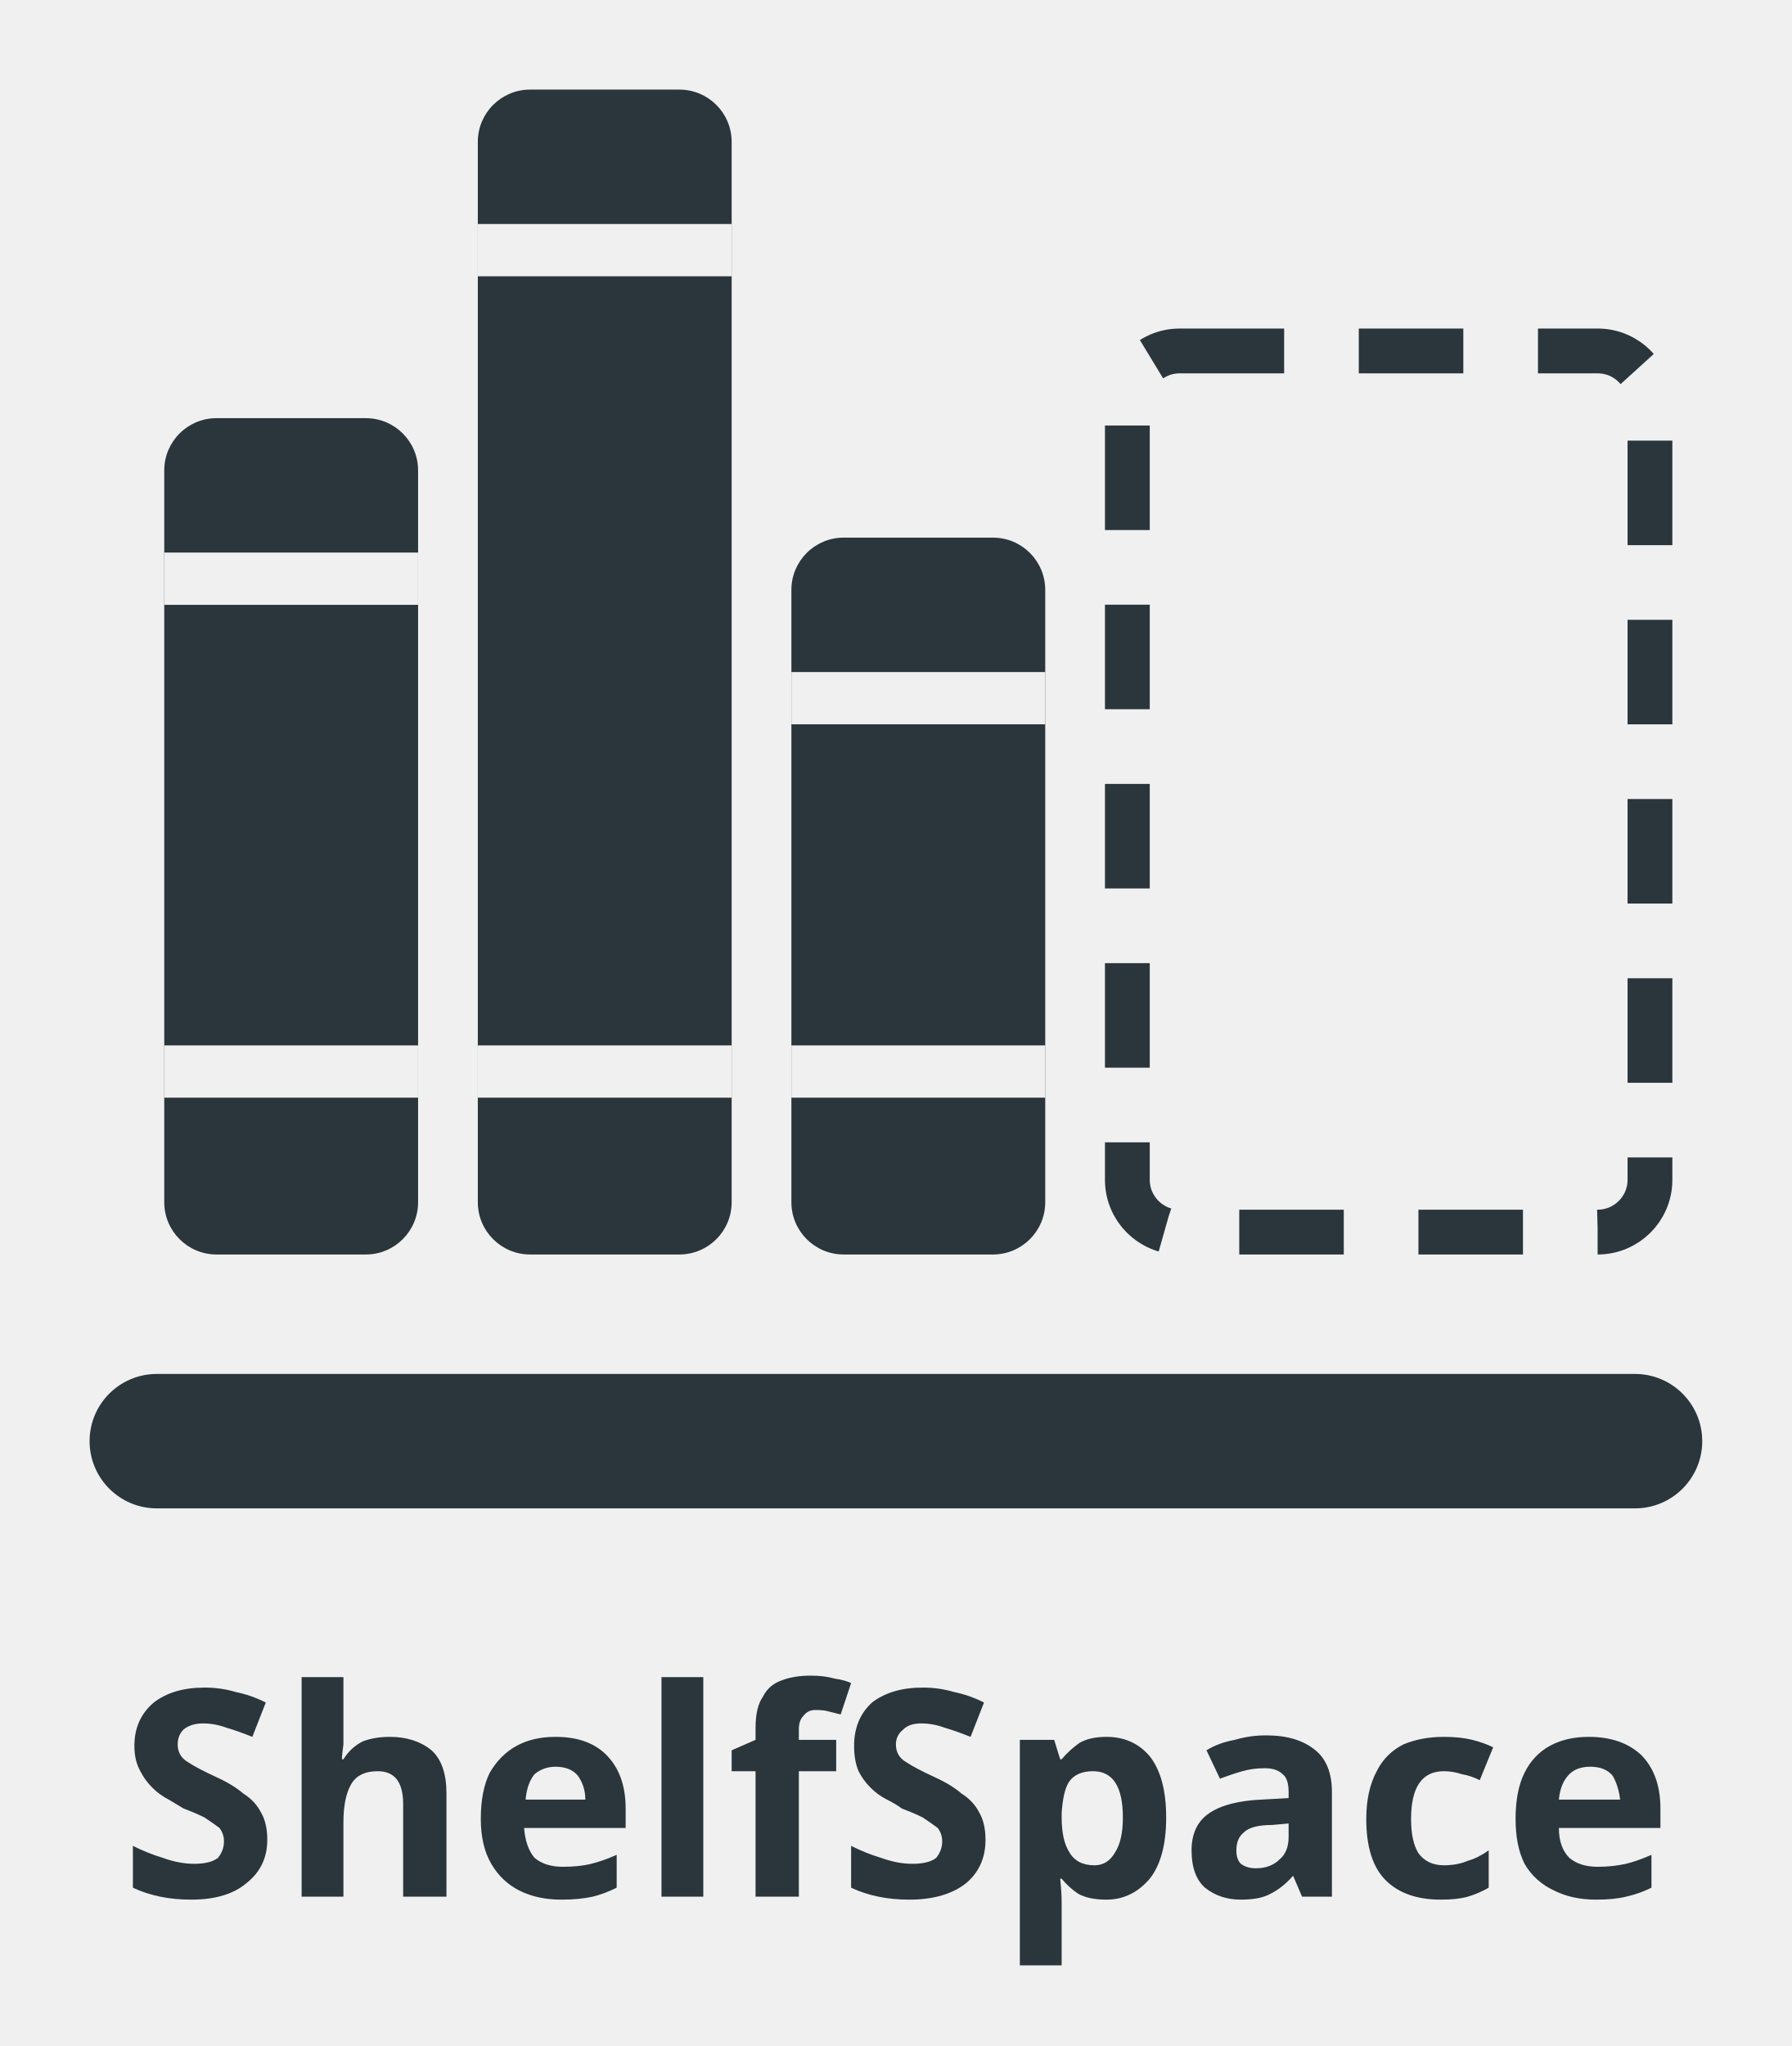
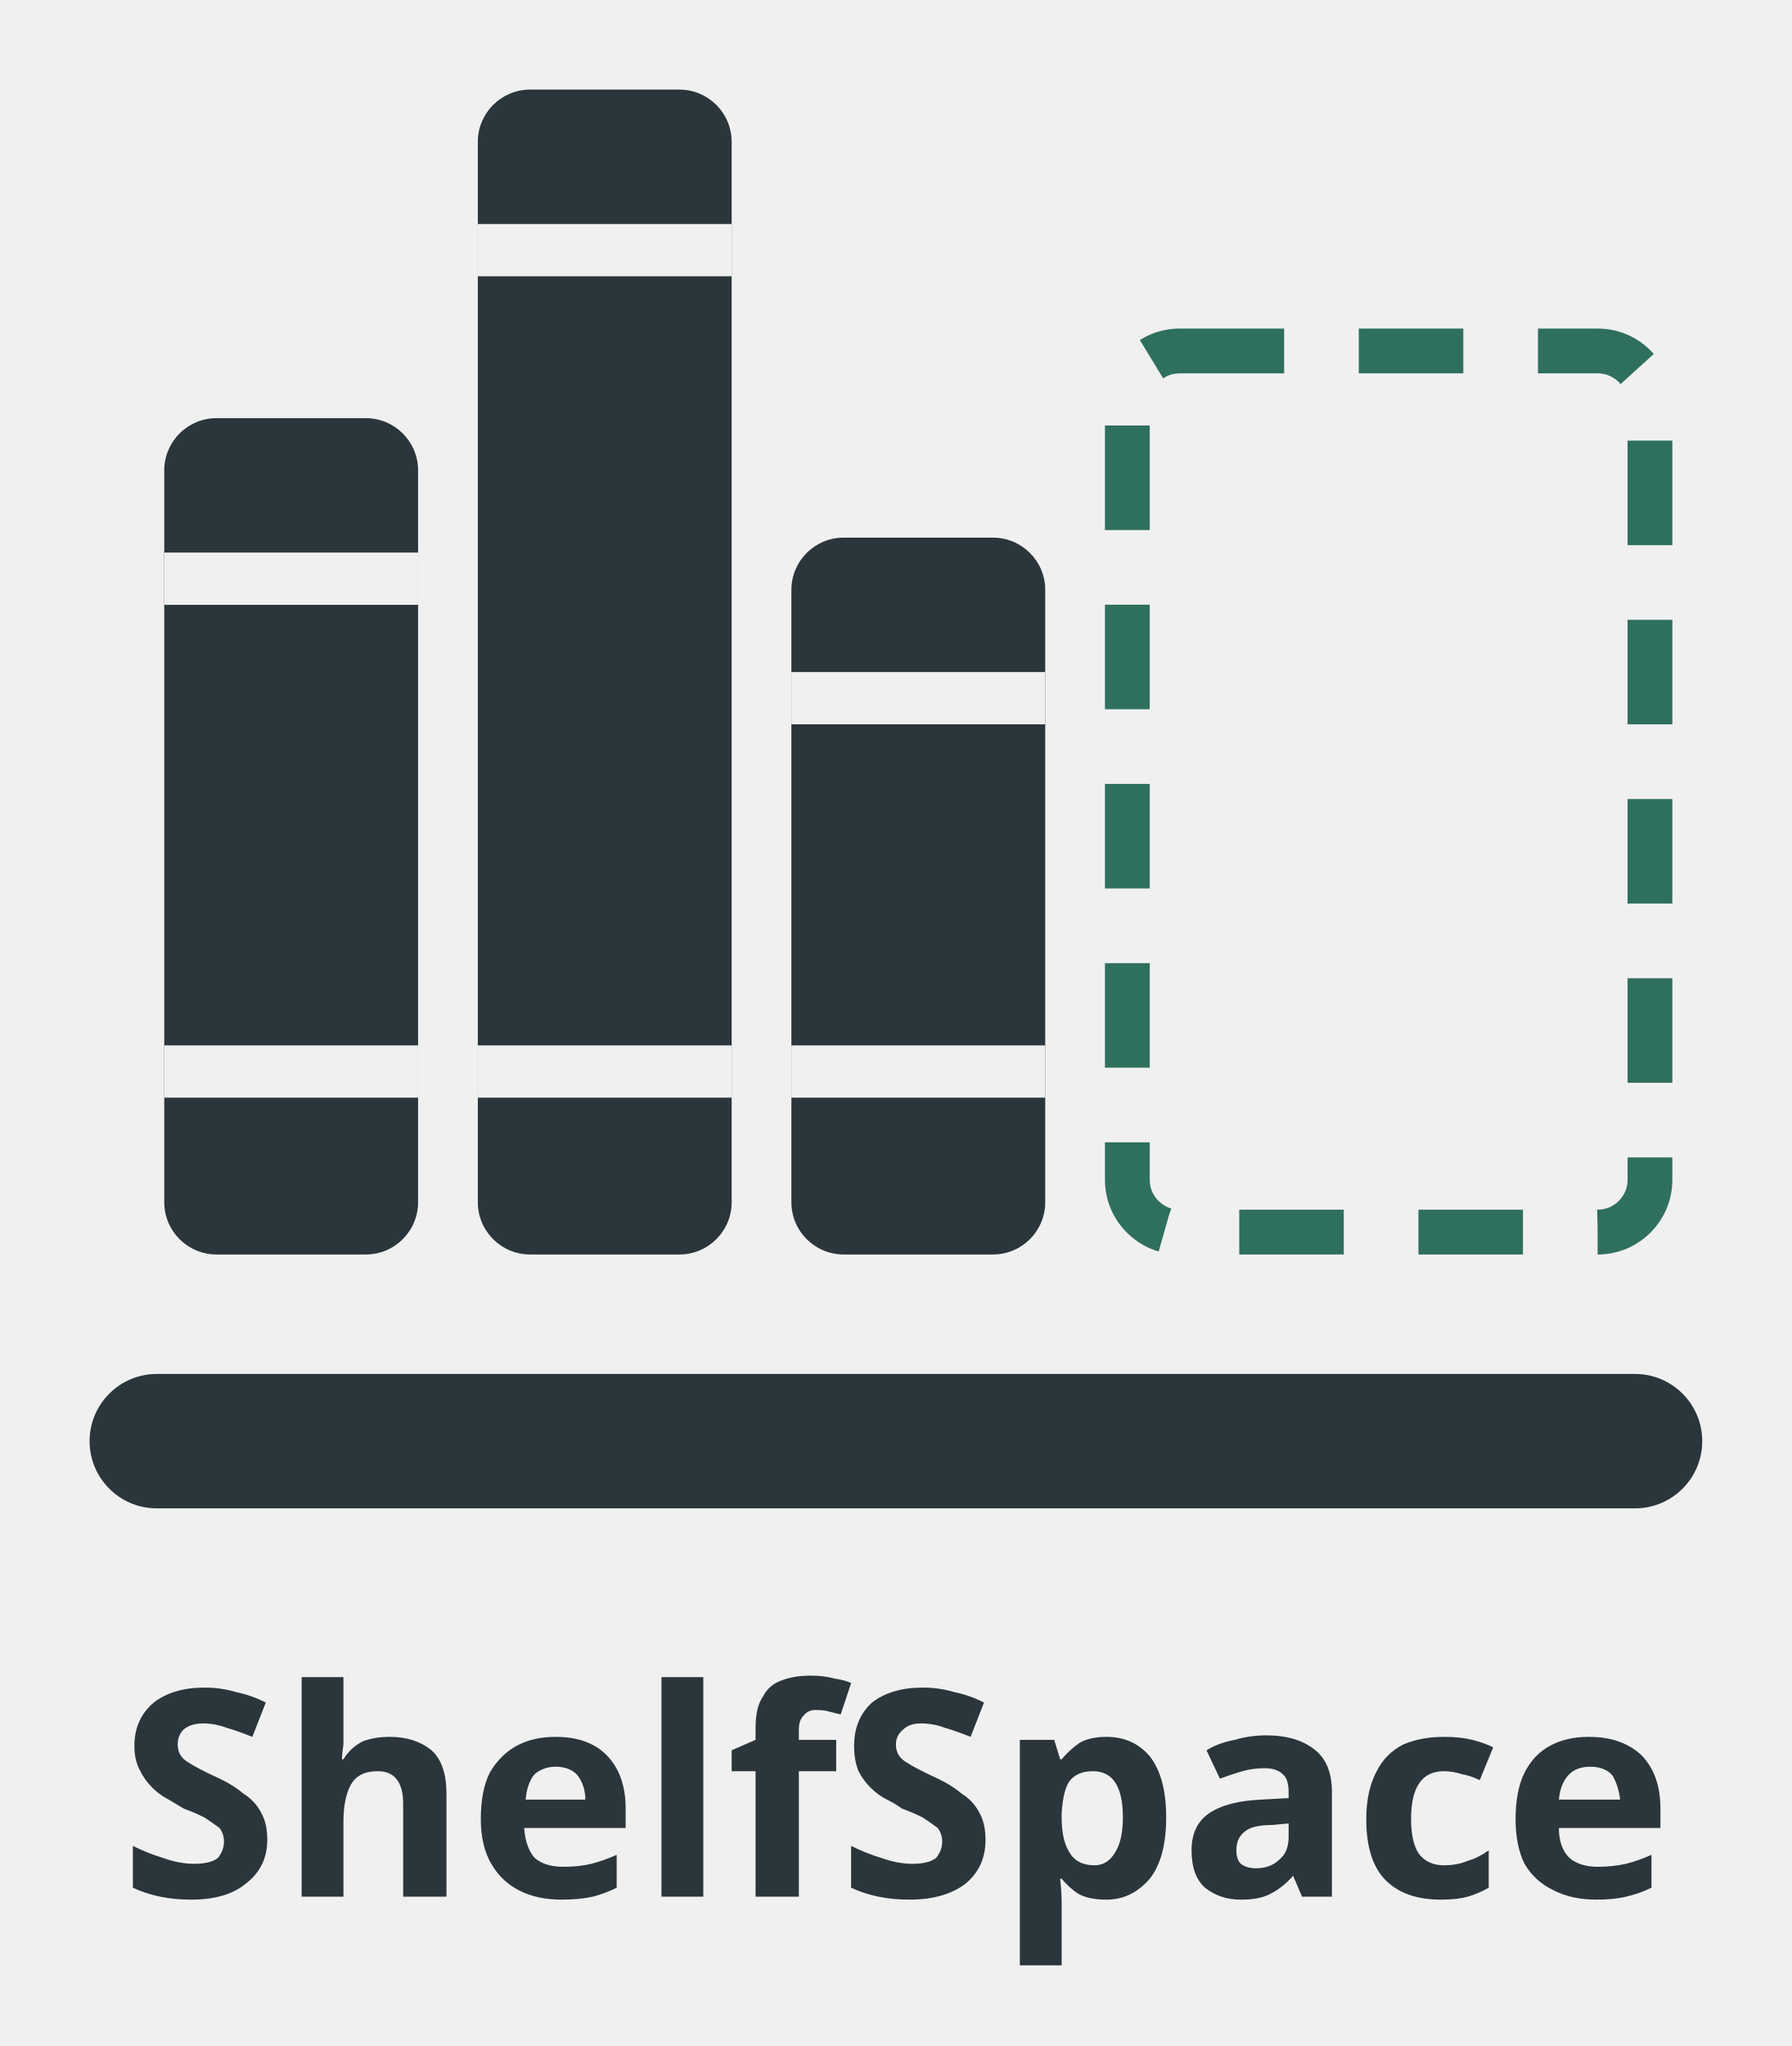
<svg xmlns="http://www.w3.org/2000/svg" width="120" height="137" viewBox="35.6 48 120 137">
  <defs>
    <mask id="spines" maskUnits="userSpaceOnUse" x="0" y="0" width="195" height="195">
      <rect width="195" height="195" fill="#ffffff" />
      <rect x="46.6" y="85.0" width="17.0" height="3.5" rx="0.0" fill="#000000" />
      <rect x="46.6" y="118.0" width="17.0" height="3.5" rx="0.0" fill="#000000" />
      <rect x="67.6" y="63.0" width="17.0" height="3.5" rx="0.0" fill="#000000" />
      <rect x="67.6" y="118.0" width="17.0" height="3.5" rx="0.0" fill="#000000" />
      <rect x="88.6" y="93.0" width="17.0" height="3.5" rx="0.0" fill="#000000" />
      <rect x="88.6" y="118.0" width="17.0" height="3.5" rx="0.0" fill="#000000" />
    </mask>
  </defs>
  <g mask="url(#spines)">
    <rect x="41.6" y="140.0" width="108.0" height="9.0" rx="4.5" fill="#2a363b" />
    <rect x="46.6" y="76.0" width="17.0" height="56.0" rx="3.5" fill="#2a363b" />
    <rect x="67.6" y="54.0" width="17.0" height="78.0" rx="3.5" fill="#2a363b" />
    <rect x="88.6" y="84.0" width="17.0" height="48.0" rx="3.5" fill="#2a363b" />
  </g>
-   <rect x="111.1" y="71.5" width="35" height="59" rx="3.5" fill="none" stroke="#2a363b" stroke-width="3" stroke-dasharray="7 5" />
+   <rect x="111.1" y="71.5" width="35" height="59" rx="3.5" fill="none" stroke="#2f6f5e" stroke-width="3" stroke-dasharray="7 5" />
  <path transform="translate(0 13)" d="M53.5 158.2Q53.5 160 52.1 161.1Q50.8 162.2 48.4 162.2Q46.2 162.2 44.5 161.4L44.5 158.6Q45.5 159.1 46.5 159.4Q47.6 159.8 48.6 159.8Q49.7 159.8 50.2 159.4Q50.6 158.9 50.6 158.3Q50.6 157.8 50.3 157.4Q49.9 157.1 49.3 156.7Q48.7 156.4 47.9 156.1Q47.4 155.8 46.9 155.5Q46.3 155.2 45.8 154.7Q45.3 154.2 45 153.6Q44.6 152.9 44.6 151.9Q44.6 150.1 45.9 149Q47.2 148 49.3 148Q50.4 148 51.4 148.3Q52.4 148.5 53.4 149L52.5 151.3Q51.5 150.9 50.8 150.7Q50 150.4 49.2 150.4Q48.4 150.4 47.9 150.8Q47.5 151.2 47.5 151.8Q47.5 152.6 48.2 153Q48.8 153.4 50.1 154Q51.2 154.5 51.9 155.1Q52.7 155.6 53.1 156.4Q53.5 157.1 53.5 158.2ZM58.6 150.3Q58.6 151.1 58.6 151.8Q58.5 152.5 58.5 152.8L58.6 152.8Q59.1 152 59.9 151.6Q60.7 151.3 61.7 151.3Q63.4 151.3 64.5 152.2Q65.5 153.1 65.5 155.1L65.5 162L62.6 162L62.6 155.8Q62.6 153.6 60.9 153.6Q59.6 153.6 59.1 154.5Q58.6 155.4 58.6 157L58.6 162L55.8 162L55.8 147.3L58.6 147.3L58.6 150.3ZM72.8 151.3Q75 151.3 76.2 152.5Q77.5 153.8 77.5 156.1L77.5 157.4L70.7 157.4Q70.8 158.7 71.4 159.4Q72.1 160 73.3 160Q74.4 160 75.2 159.8Q76 159.6 76.9 159.2L76.9 161.4Q76.1 161.8 75.3 162Q74.4 162.2 73.2 162.2Q71.6 162.2 70.4 161.6Q69.2 161 68.5 159.8Q67.8 158.6 67.8 156.8Q67.8 154.9 68.4 153.7Q69.1 152.5 70.2 151.9Q71.3 151.3 72.8 151.3ZM72.8 153.3Q72 153.3 71.4 153.8Q70.9 154.4 70.8 155.5L74.8 155.5Q74.8 154.6 74.3 153.9Q73.8 153.3 72.8 153.3ZM82.7 162L79.9 162L79.9 147.3L82.7 147.3L82.7 162ZM91.6 153.6L89.1 153.6L89.1 162L86.2 162L86.2 153.6L84.6 153.6L84.6 152.2L86.2 151.5L86.2 150.7Q86.2 149.3 86.7 148.6Q87.1 147.8 88 147.5Q88.8 147.2 89.9 147.2Q90.8 147.2 91.5 147.4Q92.2 147.5 92.6 147.7L91.9 149.8Q91.5 149.7 91.1 149.6Q90.8 149.5 90.2 149.5Q89.7 149.5 89.4 149.9Q89.1 150.2 89.1 150.8L89.1 151.5L91.6 151.5L91.6 153.6ZM101.6 158.2Q101.6 160 100.3 161.1Q98.9 162.2 96.5 162.2Q94.3 162.2 92.6 161.4L92.6 158.6Q93.6 159.1 94.6 159.4Q95.7 159.8 96.7 159.8Q97.8 159.8 98.3 159.4Q98.7 158.9 98.7 158.3Q98.7 157.8 98.4 157.4Q98 157.1 97.4 156.7Q96.8 156.4 96 156.1Q95.6 155.8 95 155.5Q94.4 155.2 93.9 154.7Q93.4 154.2 93.1 153.6Q92.8 152.9 92.8 151.9Q92.8 150.1 94 149Q95.3 148 97.4 148Q98.5 148 99.5 148.3Q100.5 148.5 101.5 149L100.6 151.3Q99.6 150.9 98.9 150.7Q98.1 150.4 97.3 150.4Q96.5 150.4 96.1 150.8Q95.6 151.2 95.6 151.8Q95.6 152.6 96.3 153Q96.9 153.4 98.2 154Q99.3 154.5 100 155.1Q100.8 155.6 101.2 156.4Q101.6 157.1 101.6 158.2ZM109.7 151.3Q111.5 151.3 112.6 152.6Q113.7 154 113.7 156.7Q113.7 159.4 112.6 160.8Q111.4 162.2 109.7 162.2Q108.5 162.2 107.8 161.8Q107.2 161.4 106.7 160.8L106.6 160.8Q106.7 161.7 106.7 162.4L106.7 166.6L103.9 166.6L103.9 151.5L106.2 151.5L106.6 152.8L106.7 152.8Q107.2 152.2 107.9 151.7Q108.6 151.3 109.7 151.3ZM108.8 153.6Q107.7 153.6 107.2 154.3Q106.8 154.9 106.7 156.4L106.7 156.7Q106.7 158.2 107.2 159Q107.7 159.9 108.9 159.9Q109.8 159.9 110.3 159Q110.8 158.2 110.8 156.7Q110.8 153.6 108.8 153.6ZM120.4 151.2Q122.5 151.2 123.7 152.2Q124.8 153.1 124.8 155L124.8 162L122.8 162L122.2 160.6L122.2 160.6Q121.5 161.4 120.7 161.8Q120 162.2 118.7 162.2Q117.3 162.2 116.3 161.4Q115.4 160.6 115.4 158.9Q115.4 157.2 116.6 156.4Q117.8 155.6 120.1 155.5L121.9 155.4L121.9 155Q121.9 154.1 121.5 153.8Q121.1 153.4 120.3 153.4Q119.5 153.4 118.8 153.6Q118.1 153.8 117.3 154.1L116.4 152.2Q117.2 151.7 118.3 151.5Q119.3 151.2 120.4 151.2ZM120.8 157.2Q119.4 157.2 118.9 157.7Q118.4 158.1 118.4 158.9Q118.4 159.5 118.7 159.8Q119.1 160.1 119.7 160.1Q120.7 160.1 121.3 159.5Q121.9 159 121.9 158L121.9 157.1L120.8 157.2ZM132.1 162.2Q129.7 162.2 128.4 160.9Q127.1 159.6 127.1 156.8Q127.1 154.9 127.8 153.6Q128.4 152.4 129.6 151.8Q130.8 151.3 132.3 151.3Q133.4 151.3 134.2 151.5Q135 151.7 135.6 152L134.7 154.2Q134.1 153.9 133.5 153.8Q132.9 153.6 132.3 153.6Q130.1 153.6 130.1 156.8Q130.1 158.3 130.6 159.1Q131.2 159.9 132.3 159.9Q133.2 159.9 133.9 159.6Q134.6 159.4 135.3 158.9L135.3 161.4Q134.6 161.8 133.9 162Q133.2 162.2 132.1 162.2ZM142 151.3Q144.2 151.3 145.5 152.5Q146.8 153.8 146.8 156.1L146.8 157.4L140 157.4Q140 158.7 140.7 159.4Q141.4 160 142.6 160Q143.6 160 144.5 159.8Q145.3 159.6 146.2 159.2L146.2 161.4Q145.4 161.8 144.5 162Q143.7 162.2 142.5 162.2Q140.9 162.2 139.7 161.6Q138.4 161 137.7 159.8Q137.1 158.6 137.1 156.8Q137.1 154.9 137.7 153.7Q138.3 152.5 139.4 151.9Q140.5 151.3 142 151.3ZM142.1 153.3Q141.2 153.3 140.7 153.8Q140.1 154.4 140 155.5L144.1 155.5Q144 154.6 143.6 153.9Q143.1 153.3 142.1 153.3Z" fill="#2a363b" />
</svg>
